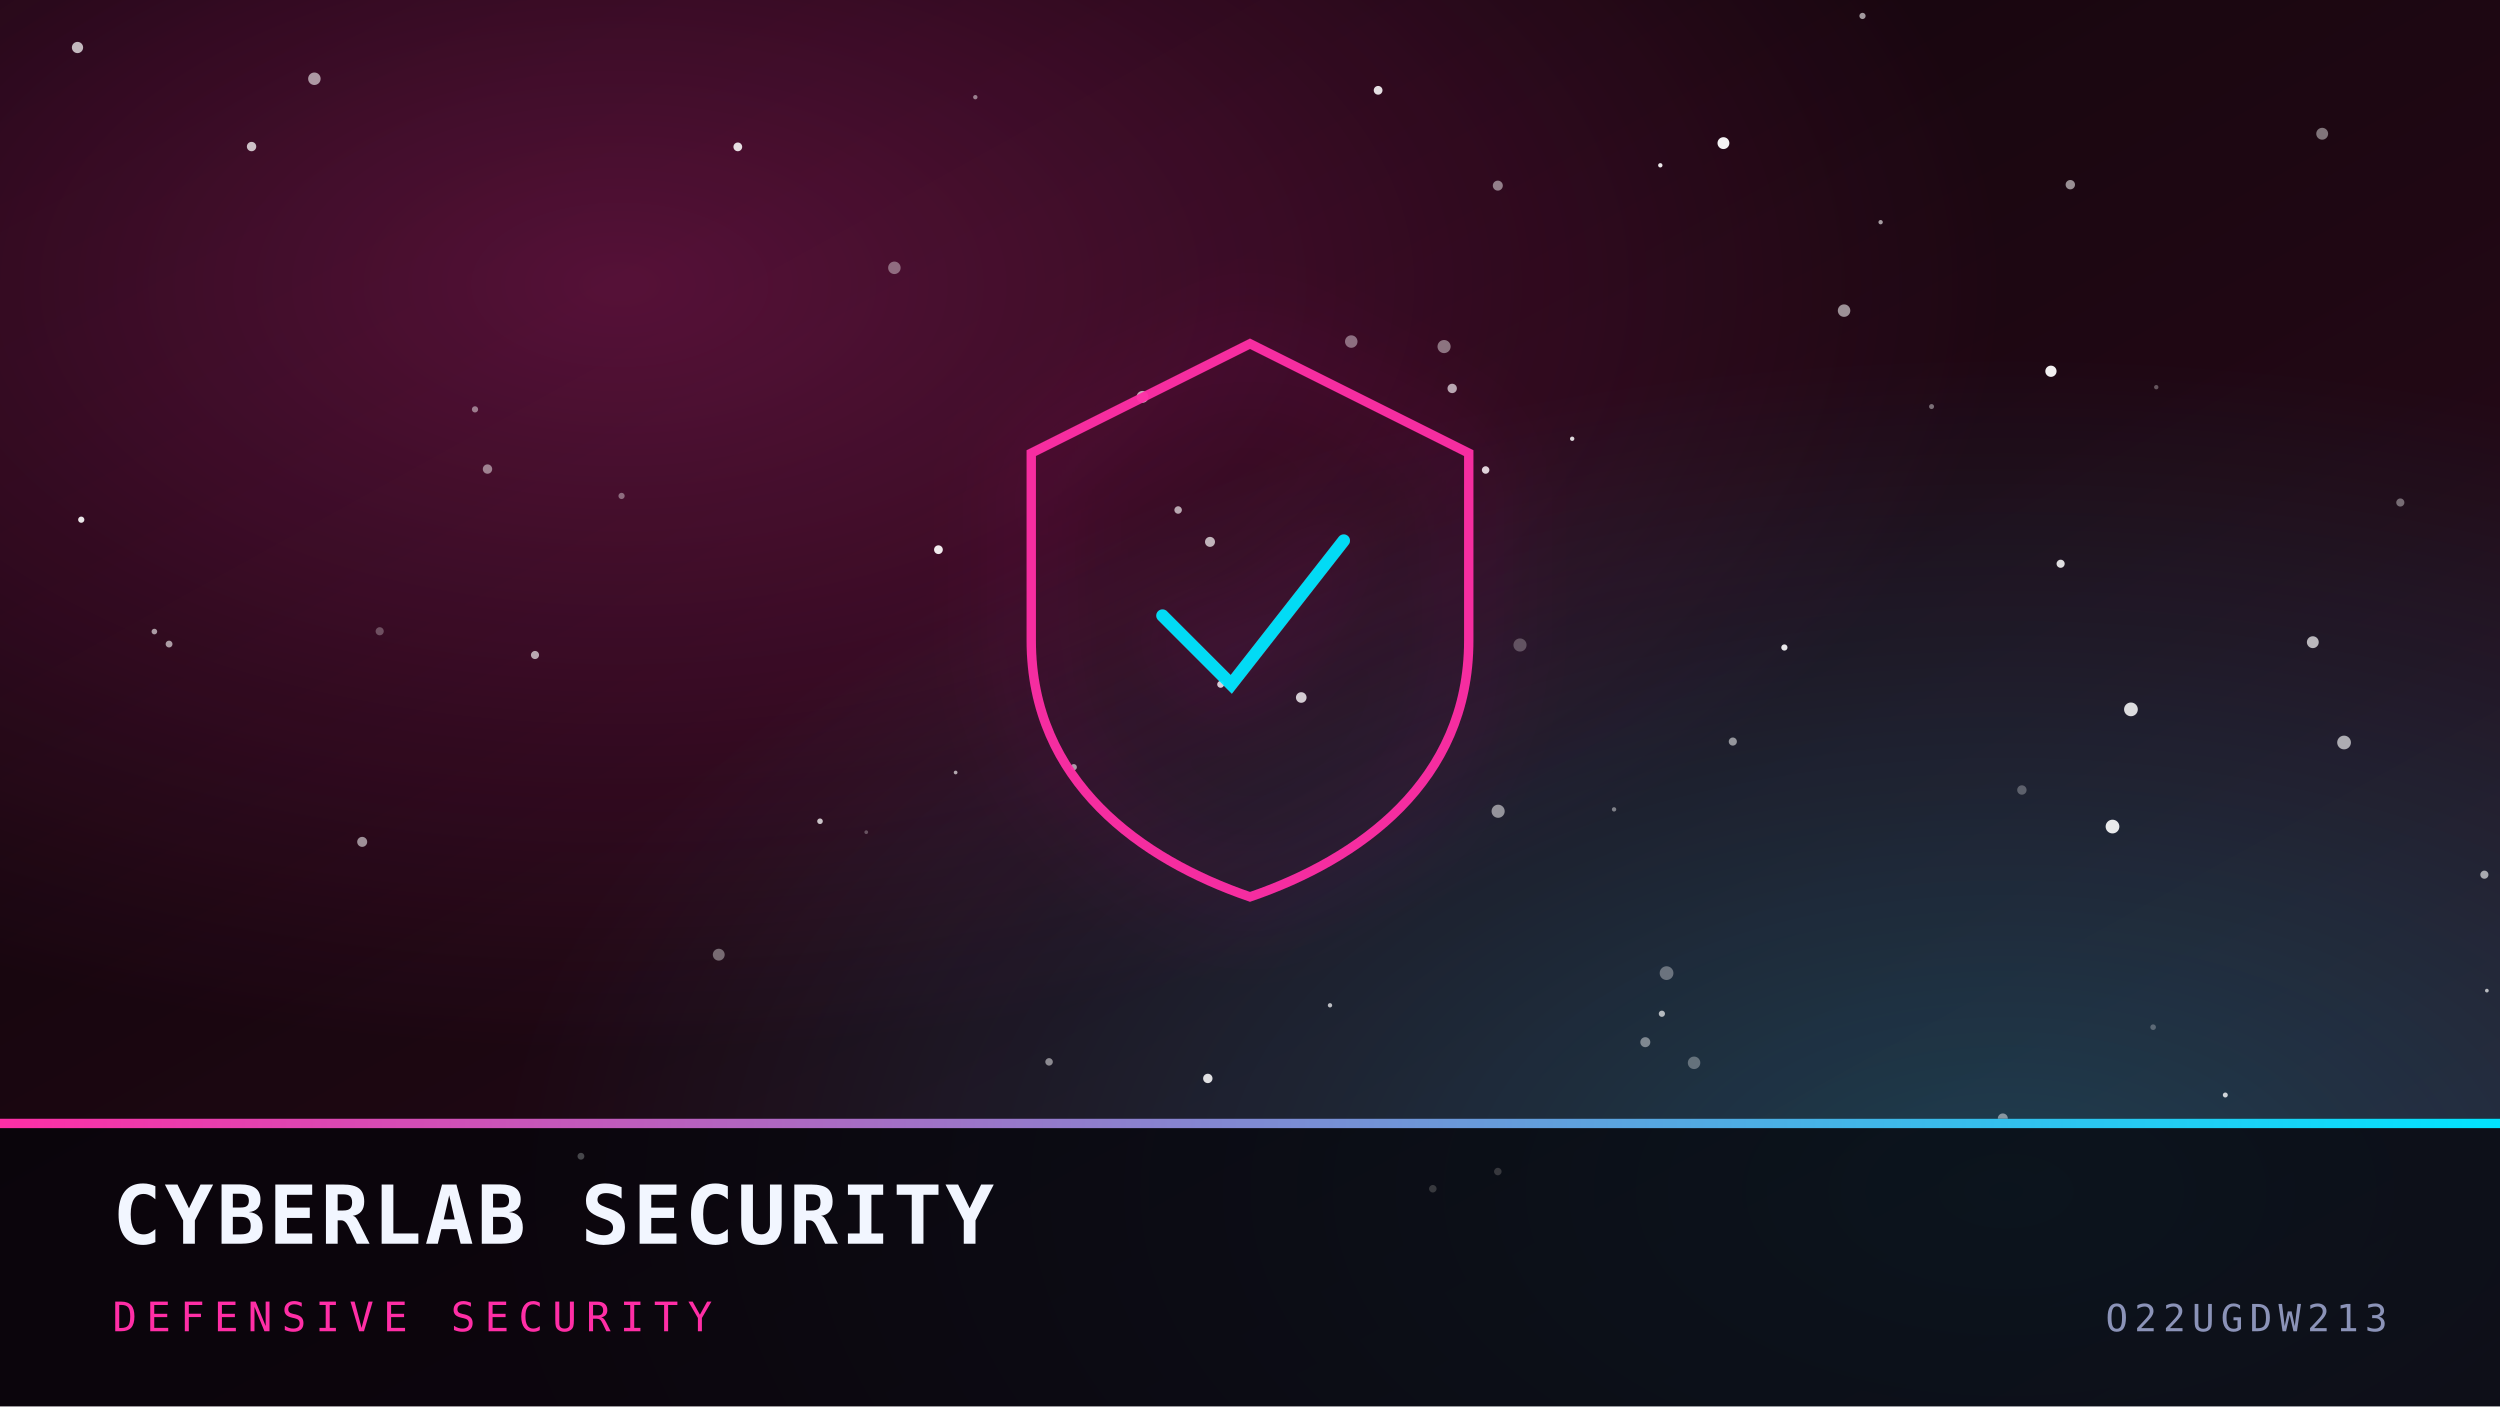
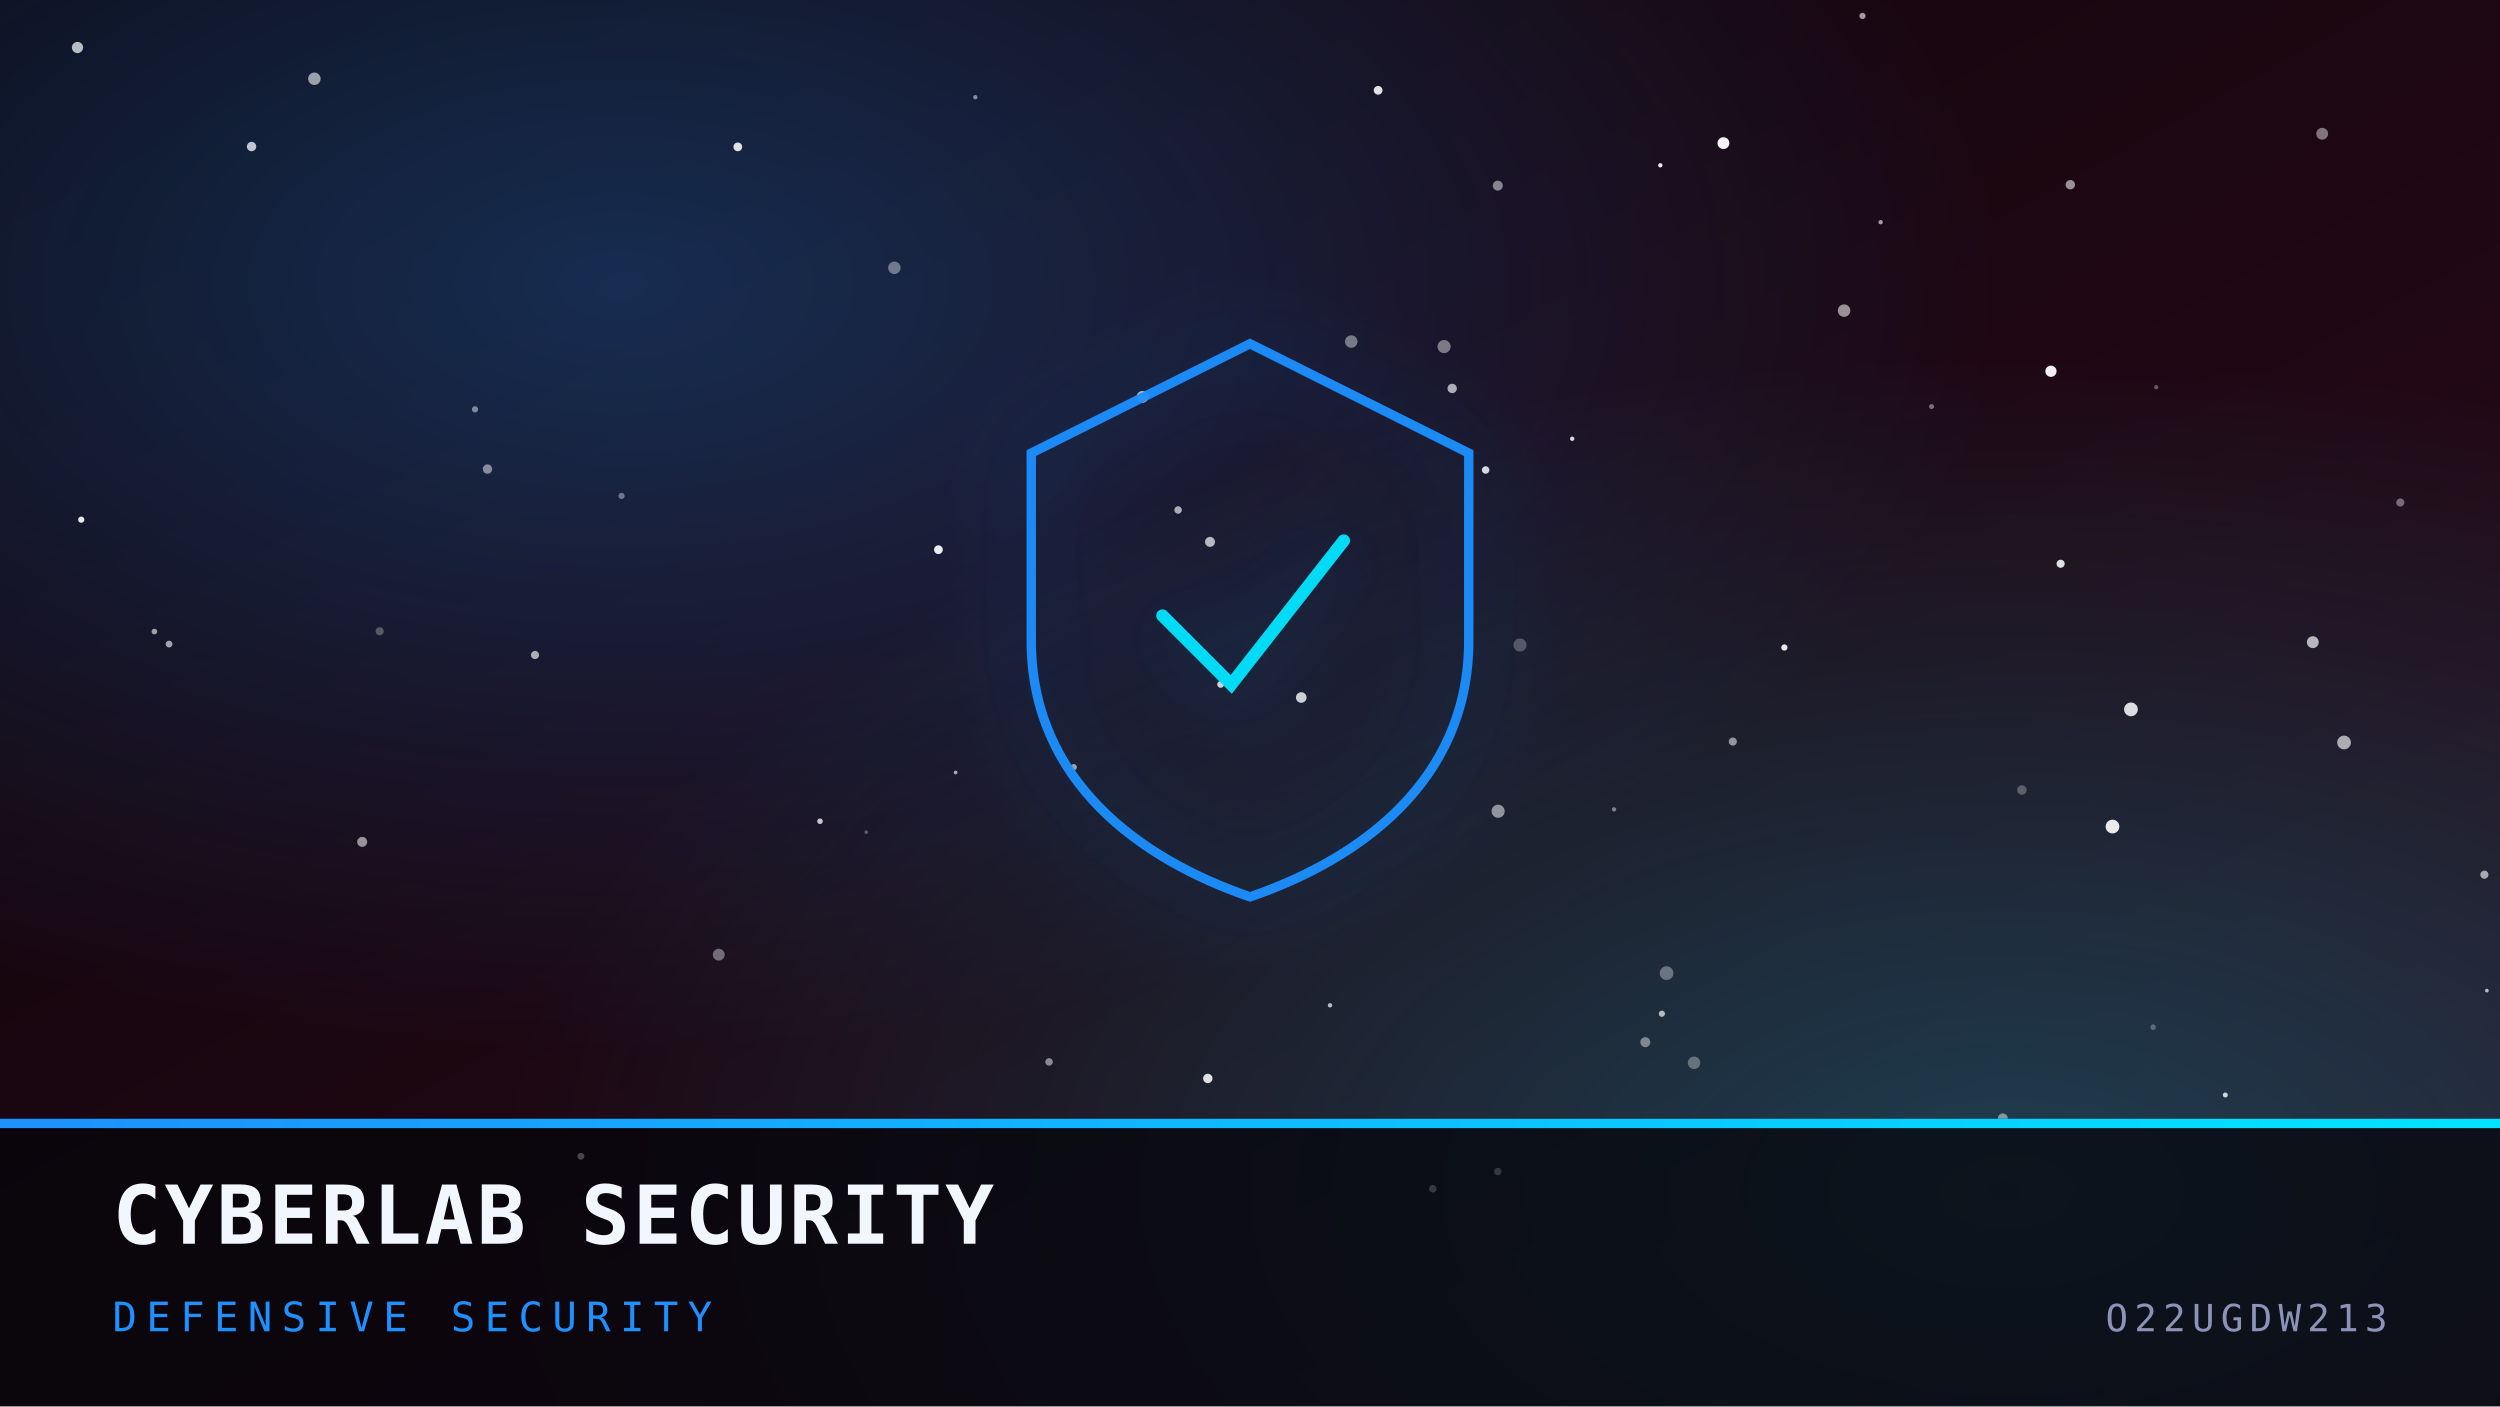
<svg xmlns="http://www.w3.org/2000/svg" viewBox="0 0 800 450" role="img" aria-label="CyberLab Security cover art">
  <defs>
    <linearGradient id="bgcyberlabsecurityplatform" x1="0" y1="0" x2="1" y2="1">
      <stop offset="0" stop-color="#0c0408" />
      <stop offset="1" stop-color="#2e0a1c" />
    </linearGradient>
    <radialGradient id="neb1cyberlabsecurityplatform" cx="0.25" cy="0.2" r="0.55">
-       <stop offset="0" stop-color="#ff2ea6" stop-opacity="0.28" />
-       <stop offset="1" stop-color="#ff2ea6" stop-opacity="0" />
+       <stop offset="0" stop-color="#1e90ff" stop-opacity="0.28" />
+       <stop offset="1" stop-color="#1e90ff" stop-opacity="0" />
    </radialGradient>
    <radialGradient id="neb2cyberlabsecurityplatform" cx="0.8" cy="0.85" r="0.6">
      <stop offset="0" stop-color="#00e5ff" stop-opacity="0.24" />
      <stop offset="1" stop-color="#00e5ff" stop-opacity="0" />
    </radialGradient>
    <linearGradient id="barcyberlabsecurityplatform" x1="0" y1="0" x2="1" y2="0">
-       <stop offset="0" stop-color="#ff2ea6" />
+       <stop offset="0" stop-color="#1e90ff" />
      <stop offset="1" stop-color="#00e5ff" />
    </linearGradient>
  </defs>
  <rect width="800" height="450" fill="url(#bgcyberlabsecurityplatform)" />
  <rect width="800" height="450" fill="url(#neb1cyberlabsecurityplatform)" />
  <rect width="800" height="450" fill="url(#neb2cyberlabsecurityplatform)" />
  <circle cx="386.5" cy="345.1" r="1.5" fill="#fff" opacity="0.86" />
  <circle cx="458.5" cy="380.4" r="1.2" fill="#fff" opacity="0.71" />
  <circle cx="390.6" cy="219.0" r="1.1" fill="#fff" opacity="0.82" />
  <circle cx="647.0" cy="252.8" r="1.5" fill="#fff" opacity="0.28" />
  <circle cx="618.1" cy="130.1" r="0.8" fill="#fff" opacity="0.41" />
  <circle cx="236.1" cy="47.0" r="1.4" fill="#fff" opacity="0.86" />
  <circle cx="475.4" cy="150.4" r="1.2" fill="#fff" opacity="0.84" />
  <circle cx="571.0" cy="207.2" r="1.0" fill="#fff" opacity="0.90" />
  <circle cx="531.8" cy="324.4" r="1.0" fill="#fff" opacity="0.67" />
  <circle cx="365.6" cy="127.0" r="1.9" fill="#fff" opacity="0.67" />
  <circle cx="795.8" cy="317.0" r="0.6" fill="#fff" opacity="0.68" />
  <circle cx="230.0" cy="305.5" r="1.9" fill="#fff" opacity="0.38" />
  <circle cx="740.1" cy="205.5" r="1.9" fill="#fff" opacity="0.69" />
  <circle cx="121.5" cy="202.0" r="1.3" fill="#fff" opacity="0.28" />
  <circle cx="100.6" cy="25.2" r="2.0" fill="#fff" opacity="0.58" />
  <circle cx="152.0" cy="131.0" r="1.0" fill="#fff" opacity="0.46" />
  <circle cx="300.3" cy="175.9" r="1.4" fill="#fff" opacity="0.92" />
  <circle cx="26.0" cy="166.3" r="1.0" fill="#fff" opacity="0.90" />
  <circle cx="286.2" cy="85.7" r="2.0" fill="#fff" opacity="0.39" />
  <circle cx="479.4" cy="259.6" r="2.1" fill="#fff" opacity="0.52" />
  <circle cx="503.1" cy="140.4" r="0.7" fill="#fff" opacity="0.84" />
  <circle cx="712.1" cy="350.4" r="0.8" fill="#fff" opacity="0.79" />
  <circle cx="24.8" cy="15.2" r="1.8" fill="#fff" opacity="0.71" />
  <circle cx="479.3" cy="374.9" r="1.2" fill="#fff" opacity="0.69" />
  <circle cx="659.4" cy="180.4" r="1.3" fill="#fff" opacity="0.86" />
  <circle cx="262.4" cy="262.8" r="0.9" fill="#fff" opacity="0.75" />
  <circle cx="656.3" cy="118.8" r="1.8" fill="#fff" opacity="0.94" />
  <circle cx="441.0" cy="28.9" r="1.4" fill="#fff" opacity="0.87" />
  <circle cx="479.3" cy="59.4" r="1.6" fill="#fff" opacity="0.48" />
  <circle cx="743.1" cy="42.8" r="1.9" fill="#fff" opacity="0.44" />
  <circle cx="516.5" cy="259.0" r="0.7" fill="#fff" opacity="0.43" />
  <circle cx="554.5" cy="237.3" r="1.3" fill="#fff" opacity="0.53" />
  <circle cx="425.6" cy="321.7" r="0.7" fill="#fff" opacity="0.70" />
  <circle cx="305.8" cy="247.2" r="0.6" fill="#fff" opacity="0.63" />
  <circle cx="312.1" cy="31.1" r="0.7" fill="#fff" opacity="0.48" />
  <circle cx="387.2" cy="173.4" r="1.6" fill="#fff" opacity="0.69" />
  <circle cx="542.1" cy="340.1" r="2.0" fill="#fff" opacity="0.32" />
  <circle cx="551.5" cy="45.8" r="1.9" fill="#fff" opacity="0.95" />
  <circle cx="464.7" cy="124.3" r="1.5" fill="#fff" opacity="0.65" />
  <circle cx="662.5" cy="59.1" r="1.5" fill="#fff" opacity="0.55" />
  <circle cx="156.0" cy="150.1" r="1.5" fill="#fff" opacity="0.48" />
  <circle cx="676.0" cy="264.5" r="2.2" fill="#fff" opacity="0.90" />
  <circle cx="335.7" cy="339.8" r="1.2" fill="#fff" opacity="0.49" />
  <circle cx="531.3" cy="52.9" r="0.7" fill="#fff" opacity="0.91" />
  <circle cx="171.2" cy="209.6" r="1.3" fill="#fff" opacity="0.64" />
  <circle cx="689.0" cy="328.7" r="0.9" fill="#fff" opacity="0.27" />
  <circle cx="416.4" cy="223.2" r="1.7" fill="#fff" opacity="0.79" />
  <circle cx="768.1" cy="160.8" r="1.3" fill="#fff" opacity="0.39" />
  <circle cx="596.0" cy="5.1" r="1.0" fill="#fff" opacity="0.59" />
  <circle cx="80.5" cy="46.9" r="1.5" fill="#fff" opacity="0.74" />
  <circle cx="486.4" cy="206.4" r="2.1" fill="#fff" opacity="0.26" />
  <circle cx="432.4" cy="109.3" r="2.0" fill="#fff" opacity="0.42" />
  <circle cx="277.2" cy="266.3" r="0.6" fill="#fff" opacity="0.28" />
  <circle cx="115.9" cy="269.4" r="1.6" fill="#fff" opacity="0.55" />
  <circle cx="49.4" cy="202.1" r="0.9" fill="#fff" opacity="0.59" />
  <circle cx="681.9" cy="227.0" r="2.2" fill="#fff" opacity="0.84" />
  <circle cx="750.1" cy="237.6" r="2.2" fill="#fff" opacity="0.63" />
  <circle cx="590.1" cy="99.4" r="2.0" fill="#fff" opacity="0.55" />
  <circle cx="795.0" cy="279.9" r="1.3" fill="#fff" opacity="0.61" />
  <circle cx="462.1" cy="110.9" r="2.1" fill="#fff" opacity="0.43" />
  <circle cx="690.0" cy="123.9" r="0.7" fill="#fff" opacity="0.31" />
  <circle cx="526.5" cy="333.5" r="1.6" fill="#fff" opacity="0.43" />
  <circle cx="377.0" cy="163.2" r="1.2" fill="#fff" opacity="0.64" />
  <circle cx="54.1" cy="206.1" r="1.1" fill="#fff" opacity="0.60" />
  <circle cx="640.9" cy="357.9" r="1.6" fill="#fff" opacity="0.47" />
  <circle cx="343.6" cy="245.5" r="1.0" fill="#fff" opacity="0.60" />
  <circle cx="533.3" cy="311.4" r="2.2" fill="#fff" opacity="0.34" />
  <circle cx="198.9" cy="158.7" r="1.0" fill="#fff" opacity="0.39" />
  <circle cx="601.8" cy="71.1" r="0.7" fill="#fff" opacity="0.60" />
  <circle cx="185.9" cy="370.0" r="1.1" fill="#fff" opacity="0.94" />
-   <g opacity="0.95" style="filter:drop-shadow(0 0 14px #ff2ea666)">
-     <path d="M400,110 L470,145 V205 C470,250 435,275 400,287 C365,275 330,250 330,205 V145 Z" stroke="#ff2ea6" stroke-width="3" fill="none" stroke-linecap="round" />
+   <g opacity="0.95" style="filter:drop-shadow(0 0 14px #1e90ff66)">
+     <path d="M400,110 L470,145 V205 C470,250 435,275 400,287 C365,275 330,250 330,205 V145 Z" stroke="#1e90ff" stroke-width="3" fill="none" stroke-linecap="round" />
    <polyline points="372,197 394,219 430,173" stroke="#00e5ff" fill="none" stroke-linecap="round" stroke-width="4" />
  </g>
  <rect y="358" width="800" height="92" fill="#04040a" opacity="0.72" />
  <rect y="358" width="800" height="3" fill="url(#barcyberlabsecurityplatform)" />
  <text x="36" y="398" font-family="'JetBrains Mono',monospace" font-size="26" font-weight="700" fill="#f2f6ff" letter-spacing="1">CYBERLAB SECURITY</text>
-   <text x="36" y="426" font-family="'JetBrains Mono',monospace" font-size="13" fill="#ff2ea6" letter-spacing="3">DEFENSIVE SECURITY</text>
+   <text x="36" y="426" font-family="'JetBrains Mono',monospace" font-size="13" fill="#1e90ff" letter-spacing="3">DEFENSIVE SECURITY</text>
  <text x="764" y="426" text-anchor="end" font-family="'JetBrains Mono',monospace" font-size="12" fill="#8b93b8" letter-spacing="2">O22UGDW213</text>
</svg>
